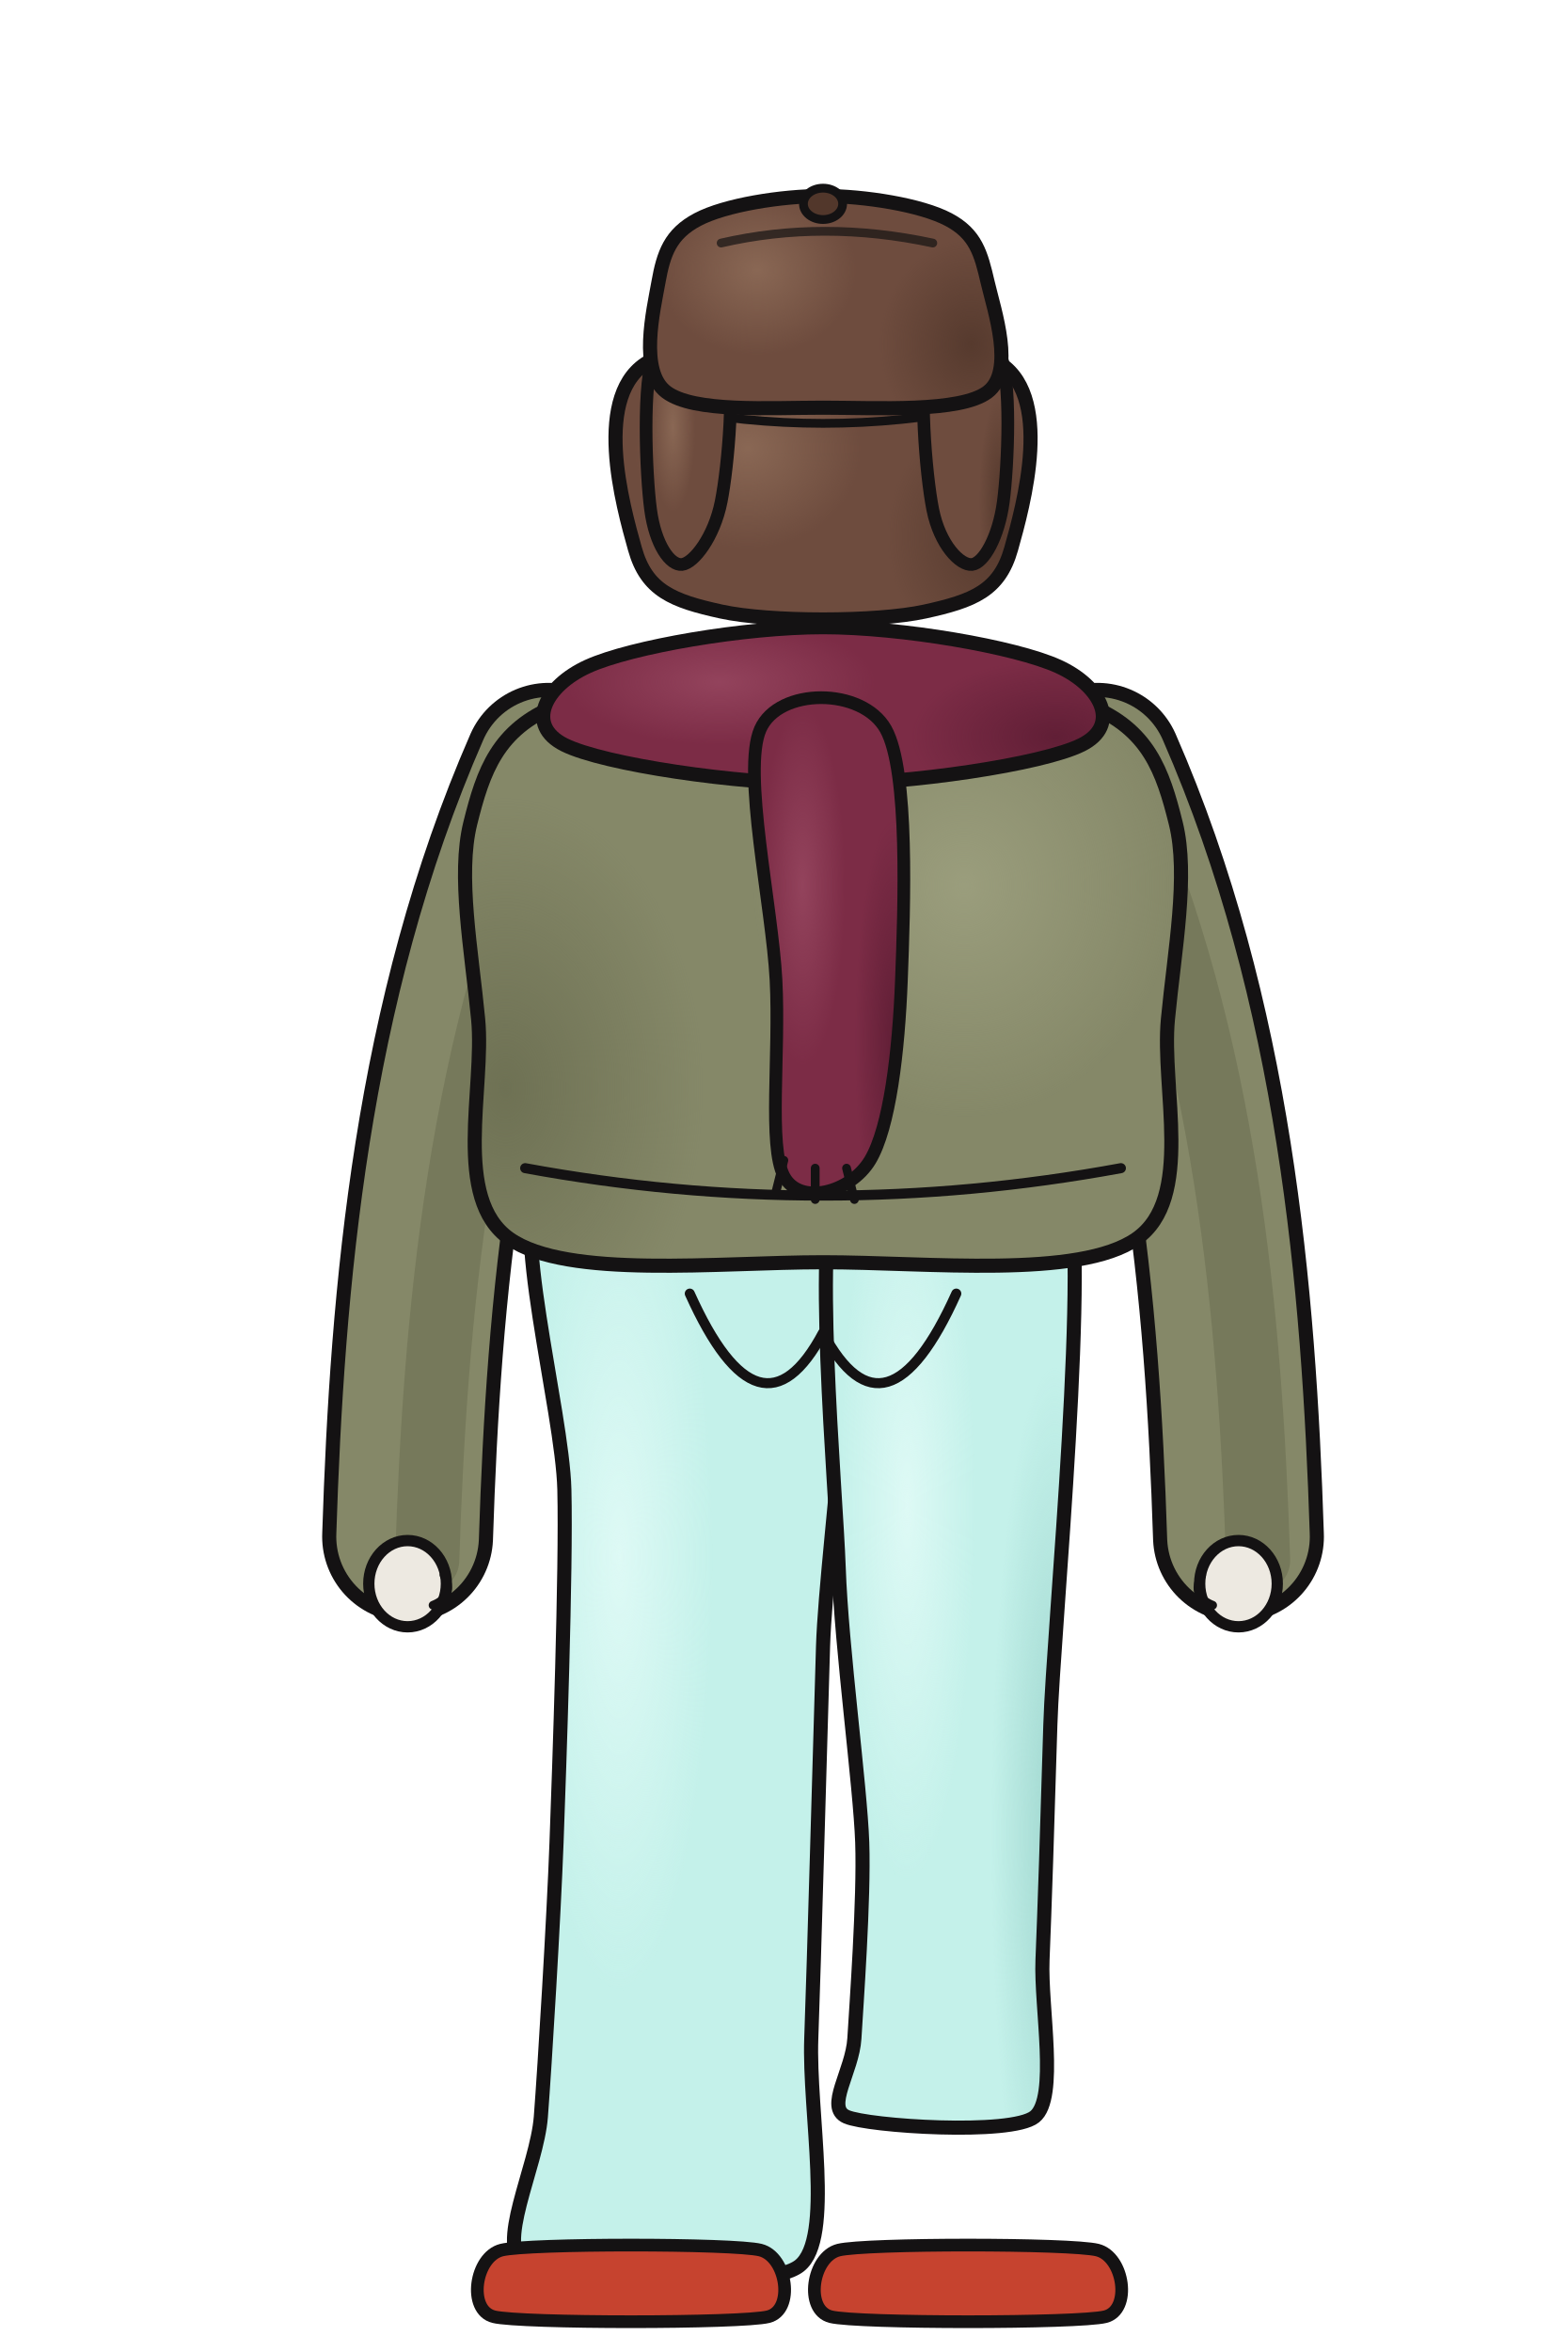
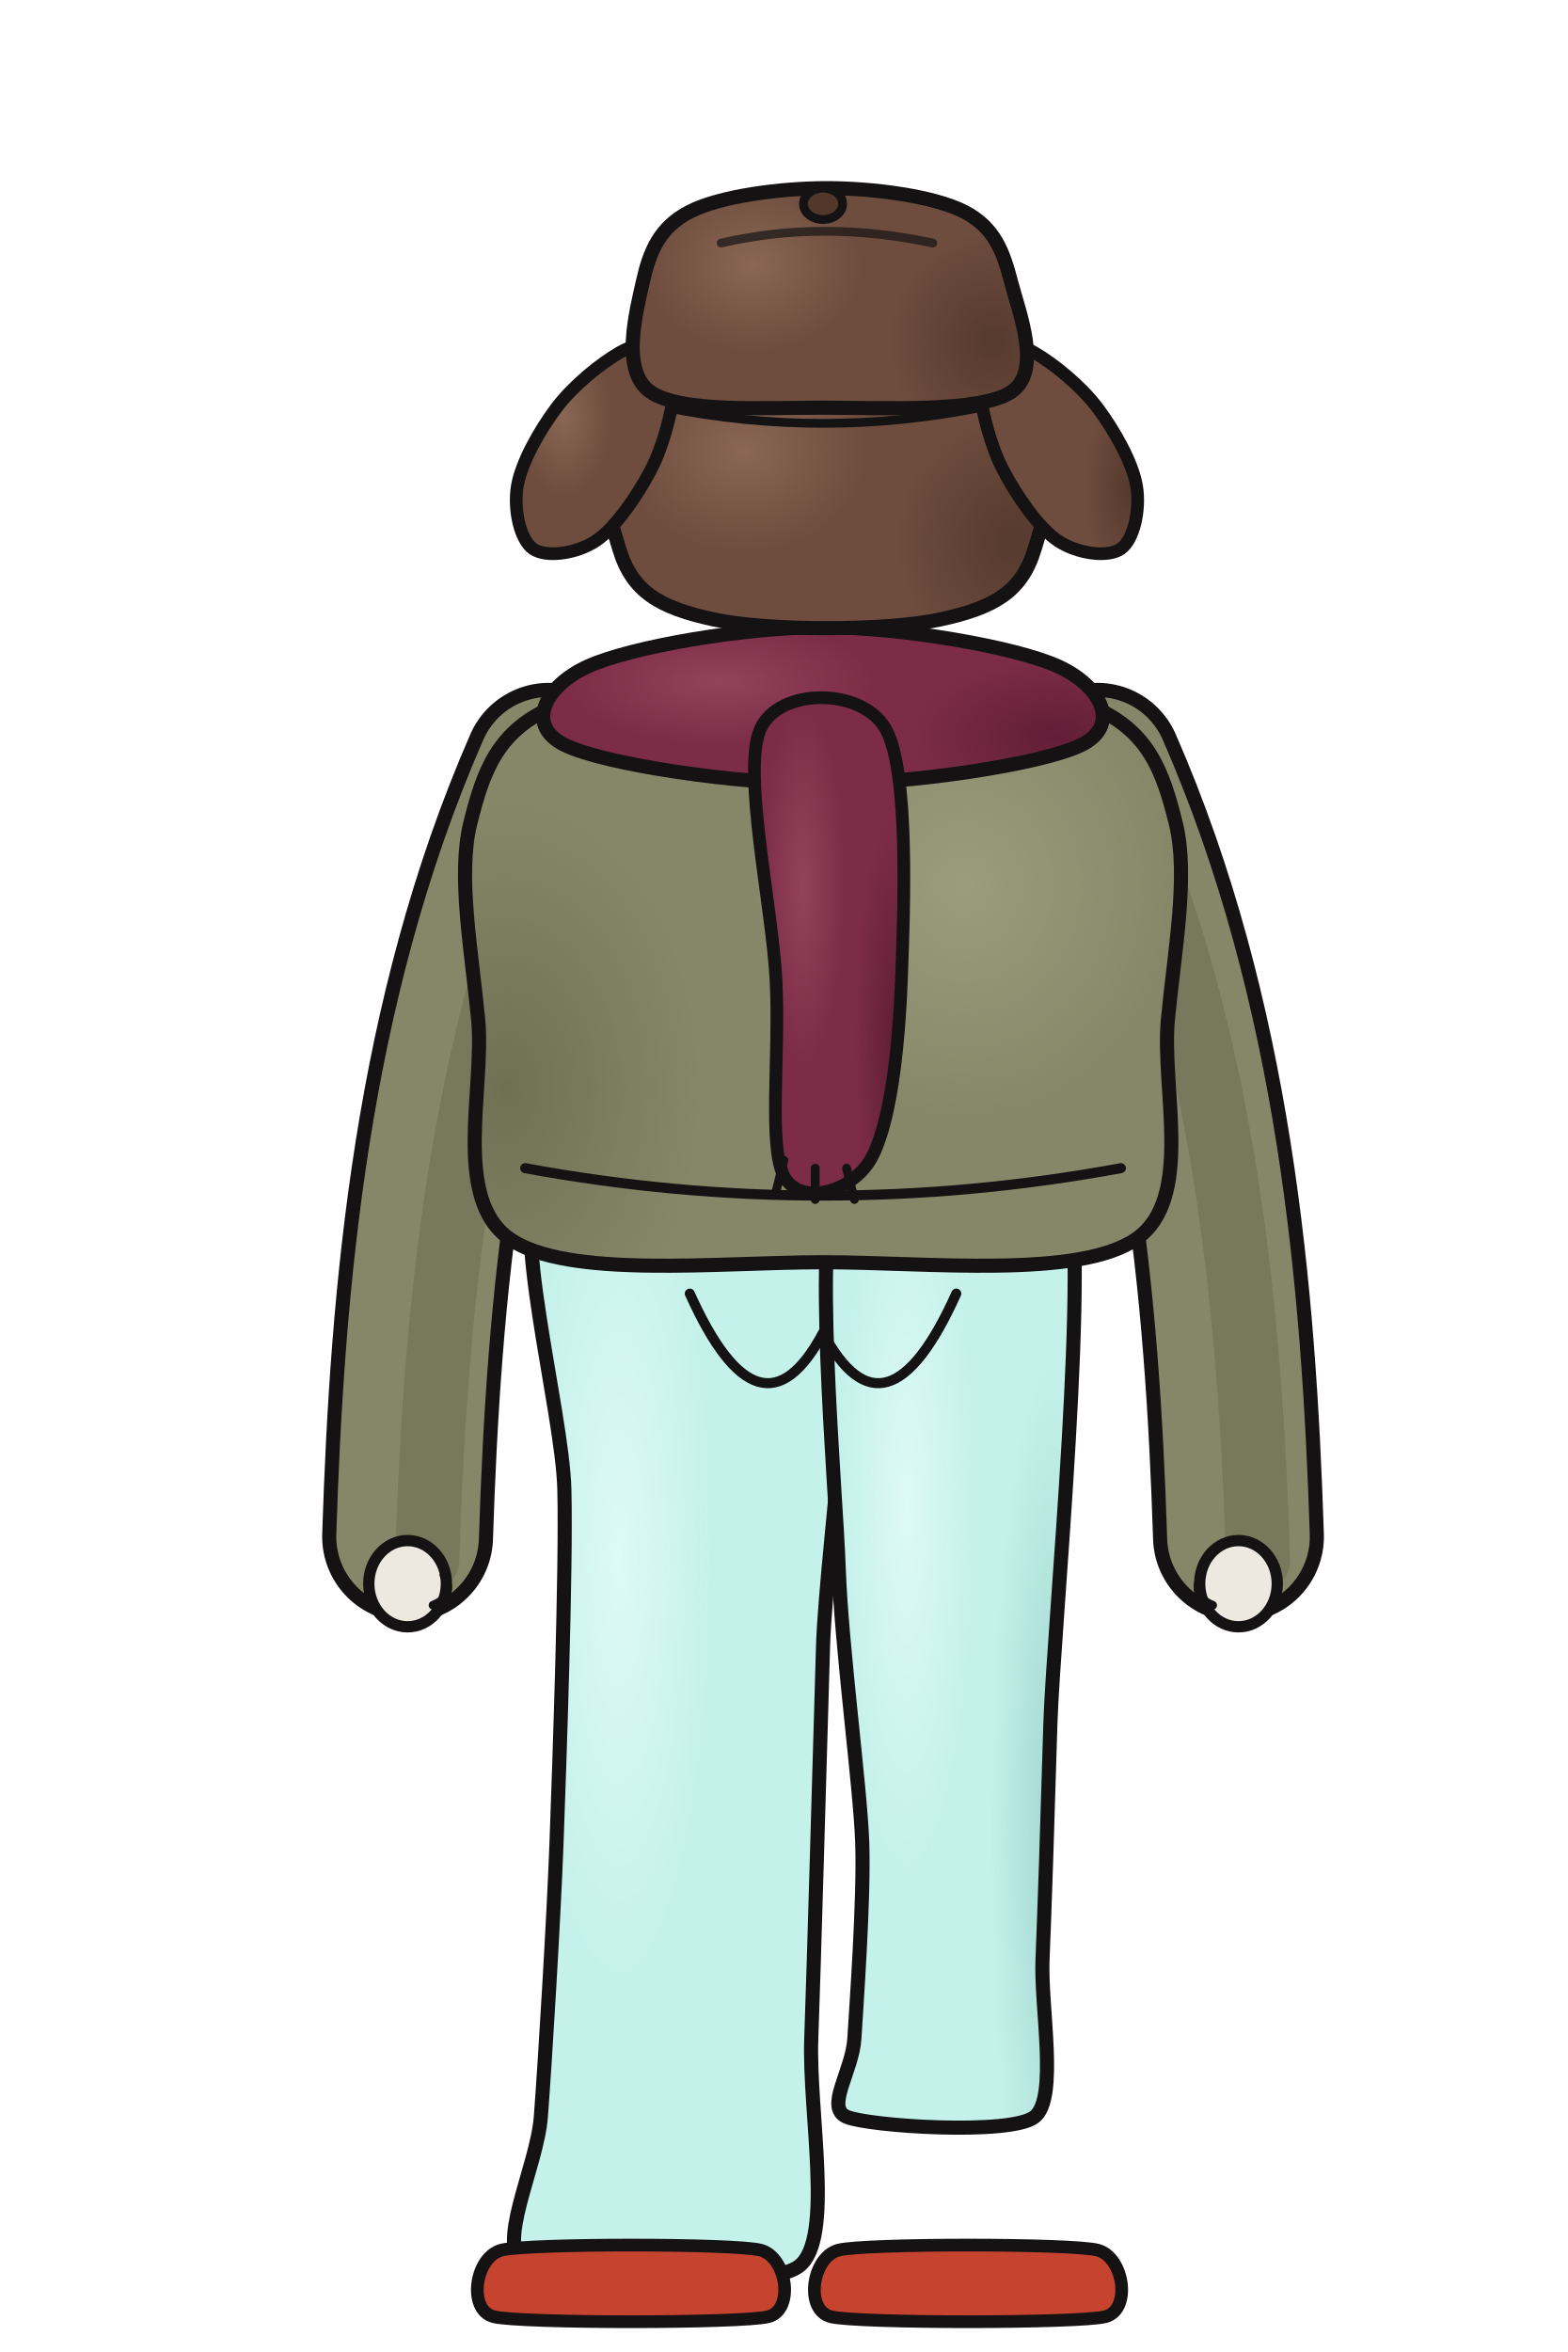
<svg xmlns="http://www.w3.org/2000/svg" width="800" height="1200" viewBox="0 0 400 600">
  <defs>
    <radialGradient id="g1">
      <stop offset="0" stop-color="#E2FBF7" stop-opacity="0.85" />
      <stop offset="0.0" stop-color="#E2FBF7" stop-opacity="0.85" />
      <stop offset="1" stop-color="#E2FBF7" stop-opacity="0" />
    </radialGradient>
    <clipPath id="s1">
      <path d="M214.0,300.0 C205.4,285.6 146.4,290.4 138.0,300.0 C129.6,309.6 143.5,359.6 144.0,380.0 C144.5,400.4 142.7,450.8 142.0,470.0 C141.3,489.2 139.0,527.0 138.0,540.0 C137.0,553.0 126.1,573.4 134.0,578.0 C141.9,582.6 195.2,585.0 204.0,578.0 C212.8,571.0 206.3,539.0 207.0,520.0 C207.7,501.0 209.2,446.4 210.0,420.0 C210.8,393.6 222.6,314.4 214.0,300.0 Z" />
    </clipPath>
    <radialGradient id="g2">
      <stop offset="0" stop-color="#E2FBF7" stop-opacity="0.85" />
      <stop offset="0.0" stop-color="#E2FBF7" stop-opacity="0.85" />
      <stop offset="1" stop-color="#E2FBF7" stop-opacity="0" />
    </radialGradient>
    <clipPath id="s2">
      <path d="M272.0,300.0 C265.5,283.2 221.0,288.0 214.0,300.0 C207.0,312.0 213.3,379.6 214.0,400.0 C214.7,420.4 219.5,455.6 220.0,470.0 C220.5,484.4 218.5,511.6 218.0,520.0 C217.5,528.4 210.5,537.6 216.0,540.0 C221.5,542.4 258.0,544.8 264.0,540.0 C270.0,535.2 265.5,512.0 266.0,500.0 C266.5,488.0 267.3,464.0 268.0,440.0 C268.7,416.0 278.5,316.8 272.0,300.0 Z" />
    </clipPath>
    <radialGradient id="g3">
      <stop offset="0" stop-color="#99D2CA" stop-opacity="0.85" />
      <stop offset="0.0" stop-color="#99D2CA" stop-opacity="0.85" />
      <stop offset="1" stop-color="#99D2CA" stop-opacity="0" />
    </radialGradient>
    <clipPath id="s3">
      <path d="M272.0,300.0 C265.5,283.2 221.0,288.0 214.0,300.0 C207.0,312.0 213.3,379.6 214.0,400.0 C214.7,420.4 219.5,455.6 220.0,470.0 C220.5,484.4 218.5,511.6 218.0,520.0 C217.5,528.4 210.5,537.6 216.0,540.0 C221.5,542.4 258.0,544.8 264.0,540.0 C270.0,535.2 265.5,512.0 266.0,500.0 C266.5,488.0 267.3,464.0 268.0,440.0 C268.7,416.0 278.5,316.8 272.0,300.0 Z" />
    </clipPath>
    <radialGradient id="g4">
      <stop offset="0" stop-color="#9EA180" stop-opacity="0.85" />
      <stop offset="0.0" stop-color="#9EA180" stop-opacity="0.85" />
      <stop offset="1" stop-color="#9EA180" stop-opacity="0" />
    </radialGradient>
    <clipPath id="s4">
      <path d="M142.0,180.0 C157.0,174.0 187.3,174.0 210.0,174.0 C232.7,174.0 263.0,174.0 278.0,180.0 C293.0,186.0 296.7,196.7 300.0,210.0 C303.3,223.3 299.7,242.3 298.0,260.0 C296.3,277.7 304.7,305.7 290.0,316.0 C275.3,326.3 236.7,322.0 210.0,322.0 C183.3,322.0 144.7,326.3 130.0,316.0 C115.3,305.7 123.7,277.7 122.0,260.0 C120.3,242.3 116.7,223.3 120.0,210.0 C123.3,196.7 127.0,186.0 142.0,180.0 Z" />
    </clipPath>
    <radialGradient id="g5">
      <stop offset="0" stop-color="#6A6D50" stop-opacity="0.85" />
      <stop offset="0.0" stop-color="#6A6D50" stop-opacity="0.85" />
      <stop offset="1" stop-color="#6A6D50" stop-opacity="0" />
    </radialGradient>
    <clipPath id="s5">
      <path d="M142.0,180.0 C157.0,174.0 187.3,174.0 210.0,174.0 C232.7,174.0 263.0,174.0 278.0,180.0 C293.0,186.0 296.7,196.7 300.0,210.0 C303.3,223.3 299.7,242.3 298.0,260.0 C296.3,277.7 304.7,305.7 290.0,316.0 C275.3,326.3 236.7,322.0 210.0,322.0 C183.3,322.0 144.7,326.3 130.0,316.0 C115.3,305.7 123.7,277.7 122.0,260.0 C120.3,242.3 116.7,223.3 120.0,210.0 C123.3,196.7 127.0,186.0 142.0,180.0 Z" />
    </clipPath>
    <radialGradient id="g6">
      <stop offset="0" stop-color="#974760" stop-opacity="0.85" />
      <stop offset="0.0" stop-color="#974760" stop-opacity="0.85" />
      <stop offset="1" stop-color="#974760" stop-opacity="0" />
    </radialGradient>
    <clipPath id="s6">
      <path d="M150.0,170.0 C161.0,165.0 190.0,160.0 210.0,160.0 C230.0,160.0 259.0,165.0 270.0,170.0 C281.0,175.0 286.0,185.0 276.0,190.0 C266.0,195.0 232.0,200.0 210.0,200.0 C188.0,200.0 154.0,195.0 144.0,190.0 C134.0,185.0 139.0,175.0 150.0,170.0 Z" />
    </clipPath>
    <radialGradient id="g7">
      <stop offset="0" stop-color="#5C1C33" stop-opacity="0.85" />
      <stop offset="0.0" stop-color="#5C1C33" stop-opacity="0.85" />
      <stop offset="1" stop-color="#5C1C33" stop-opacity="0" />
    </radialGradient>
    <clipPath id="s7">
      <path d="M150.0,170.0 C161.0,165.0 190.0,160.0 210.0,160.0 C230.0,160.0 259.0,165.0 270.0,170.0 C281.0,175.0 286.0,185.0 276.0,190.0 C266.0,195.0 232.0,200.0 210.0,200.0 C188.0,200.0 154.0,195.0 144.0,190.0 C134.0,185.0 139.0,175.0 150.0,170.0 Z" />
    </clipPath>
    <radialGradient id="g8">
      <stop offset="0" stop-color="#974760" stop-opacity="0.85" />
      <stop offset="0.0" stop-color="#974760" stop-opacity="0.85" />
      <stop offset="1" stop-color="#974760" stop-opacity="0" />
    </radialGradient>
    <clipPath id="s8">
      <path d="M194.0,186.0 C198.7,175.3 220.0,175.3 226.0,186.0 C232.0,196.7 230.7,231.7 230.0,250.0 C229.3,268.3 227.0,287.7 222.0,296.0 C217.0,304.3 204.0,307.7 200.0,300.0 C196.0,292.3 199.0,269.0 198.0,250.0 C197.0,231.0 189.3,196.7 194.0,186.0 Z" />
    </clipPath>
    <radialGradient id="g9">
      <stop offset="0" stop-color="#5C1C33" stop-opacity="0.85" />
      <stop offset="0.0" stop-color="#5C1C33" stop-opacity="0.85" />
      <stop offset="1" stop-color="#5C1C33" stop-opacity="0" />
    </radialGradient>
    <clipPath id="s9">
      <path d="M194.0,186.0 C198.7,175.3 220.0,175.3 226.0,186.0 C232.0,196.7 230.7,231.7 230.0,250.0 C229.3,268.3 227.0,287.7 222.0,296.0 C217.0,304.3 204.0,307.7 200.0,300.0 C196.0,292.3 199.0,269.0 198.0,250.0 C197.0,231.0 189.3,196.7 194.0,186.0 Z" />
    </clipPath>
    <radialGradient id="g10">
      <stop offset="0" stop-color="#8E6C58" stop-opacity="0.85" />
      <stop offset="0.0" stop-color="#8E6C58" stop-opacity="0.85" />
      <stop offset="1" stop-color="#8E6C58" stop-opacity="0" />
    </radialGradient>
    <clipPath id="s10">
-       <path d="M166.0,92.0 C181.3,84.0 238.7,84.0 254.0,92.0 C269.3,100.0 261.0,129.3 258.0,140.0 C255.0,150.7 248.3,153.3 236.0,156.0 C223.7,158.7 196.3,158.7 184.0,156.0 C171.7,153.3 165.0,150.7 162.0,140.0 C159.0,129.3 150.7,100.0 166.0,92.0 Z" />
+       <path d="M162.0,92.0 C179.0,84.0 243.0,84.0 260.0,92.0 C277.0,100.0 267.3,129.0 264.0,140.0 C260.7,151.0 253.7,155.0 240.0,158.0 C226.3,161.0 195.7,161.0 182.0,158.0 C168.3,155.0 161.3,151.0 158.0,140.0 C154.7,129.0 145.0,100.0 162.0,92.0 Z" />
    </clipPath>
    <radialGradient id="g11">
      <stop offset="0" stop-color="#52372B" stop-opacity="0.85" />
      <stop offset="0.0" stop-color="#52372B" stop-opacity="0.85" />
      <stop offset="1" stop-color="#52372B" stop-opacity="0" />
    </radialGradient>
    <clipPath id="s11">
-       <path d="M166.0,92.0 C181.3,84.0 238.7,84.0 254.0,92.0 C269.3,100.0 261.0,129.3 258.0,140.0 C255.0,150.7 248.3,153.3 236.0,156.0 C223.7,158.7 196.3,158.7 184.0,156.0 C171.7,153.3 165.0,150.7 162.0,140.0 C159.0,129.3 150.7,100.0 166.0,92.0 Z" />
+       <path d="M162.0,92.0 C179.0,84.0 243.0,84.0 260.0,92.0 C277.0,100.0 267.3,129.0 264.0,140.0 C260.7,151.0 253.7,155.0 240.0,158.0 C226.3,161.0 195.7,161.0 182.0,158.0 C168.3,155.0 161.3,151.0 158.0,140.0 C154.7,129.0 145.0,100.0 162.0,92.0 Z" />
    </clipPath>
    <radialGradient id="g12">
      <stop offset="0" stop-color="#8E6C58" stop-opacity="0.85" />
      <stop offset="0.0" stop-color="#8E6C58" stop-opacity="0.85" />
      <stop offset="1" stop-color="#8E6C58" stop-opacity="0" />
    </radialGradient>
    <clipPath id="s12">
-       <path d="M167.0,90.0 C170.2,83.3 182.2,83.7 185.0,90.0 C187.8,96.3 185.8,119.0 184.0,128.0 C182.2,137.0 177.0,143.7 174.0,144.0 C171.0,144.3 167.2,139.0 166.0,130.0 C164.8,121.0 163.8,96.7 167.0,90.0 Z" />
+       <path d="M170.0,88.0 C167.7,86.3 162.7,87.3 158.0,90.0 C153.3,92.7 146.3,98.3 142.0,104.0 C137.7,109.7 133.0,118.0 132.0,124.0 C131.0,130.0 132.7,137.7 136.0,140.0 C139.3,142.3 147.0,141.3 152.0,138.0 C157.0,134.7 162.7,126.3 166.0,120.0 C169.3,113.7 171.3,105.3 172.0,100.0 C172.7,94.7 172.3,89.7 170.0,88.0 Z" />
    </clipPath>
    <radialGradient id="g13">
      <stop offset="0" stop-color="#52372B" stop-opacity="0.85" />
      <stop offset="0.0" stop-color="#52372B" stop-opacity="0.85" />
      <stop offset="1" stop-color="#52372B" stop-opacity="0" />
    </radialGradient>
    <clipPath id="s13">
-       <path d="M237.0,90.0 C239.8,83.3 251.8,83.7 255.0,90.0 C258.2,96.3 257.2,119.0 256.0,128.0 C254.8,137.0 251.0,143.7 248.0,144.0 C245.0,144.3 239.8,139.0 238.0,130.0 C236.2,121.0 234.2,96.7 237.0,90.0 Z" />
+       <path d="M252.0,88.0 C254.3,86.3 259.3,87.3 264.0,90.0 C268.7,92.7 275.7,98.3 280.0,104.0 C284.3,109.7 289.0,118.0 290.0,124.0 C291.0,130.0 289.3,137.7 286.0,140.0 C282.7,142.3 275.0,141.3 270.0,138.0 C265.0,134.7 259.3,126.3 256.0,120.0 C252.7,113.7 250.7,105.3 250.0,100.0 C249.3,94.7 249.7,89.7 252.0,88.0 Z" />
    </clipPath>
    <radialGradient id="g14">
      <stop offset="0" stop-color="#8E6C58" stop-opacity="0.85" />
      <stop offset="0.0" stop-color="#8E6C58" stop-opacity="0.85" />
      <stop offset="1" stop-color="#8E6C58" stop-opacity="0" />
    </radialGradient>
    <clipPath id="s14">
-       <path d="M170.0,100.0 C163.0,94.7 166.7,79.3 168.0,72.0 C169.3,64.7 171.0,59.7 178.0,56.0 C185.0,52.3 199.3,50.0 210.0,50.0 C220.7,50.0 235.0,52.3 242.0,56.0 C249.0,59.7 250.3,64.7 252.0,72.0 C253.7,79.3 259.0,94.7 252.0,100.0 C245.0,105.3 223.7,104.0 210.0,104.0 C196.3,104.0 177.0,105.3 170.0,100.0 Z" />
+       <path d="M166.0,100.0 C158.3,94.7 162.3,79.7 164.0,72.0 C165.7,64.3 168.2,58.0 176.0,54.0 C183.8,50.0 199.3,48.0 211.0,48.0 C222.7,48.0 238.2,50.0 246.0,54.0 C253.8,58.0 256.0,64.3 258.0,72.0 C260.0,79.7 266.0,94.7 258.0,100.0 C250.0,105.3 225.3,104.0 210.0,104.0 C194.7,104.0 173.7,105.3 166.0,100.0 Z" />
    </clipPath>
    <radialGradient id="g15">
      <stop offset="0" stop-color="#52372B" stop-opacity="0.85" />
      <stop offset="0.0" stop-color="#52372B" stop-opacity="0.85" />
      <stop offset="1" stop-color="#52372B" stop-opacity="0" />
    </radialGradient>
    <clipPath id="s15">
-       <path d="M170.0,100.0 C163.0,94.7 166.7,79.3 168.0,72.0 C169.3,64.7 171.0,59.7 178.0,56.0 C185.0,52.3 199.3,50.0 210.0,50.0 C220.7,50.0 235.0,52.3 242.0,56.0 C249.0,59.7 250.3,64.7 252.0,72.0 C253.7,79.3 259.0,94.7 252.0,100.0 C245.0,105.3 223.7,104.0 210.0,104.0 C196.3,104.0 177.0,105.3 170.0,100.0 Z" />
+       <path d="M166.0,100.0 C158.3,94.7 162.3,79.7 164.0,72.0 C165.7,64.3 168.2,58.0 176.0,54.0 C183.8,50.0 199.3,48.0 211.0,48.0 C222.7,48.0 238.2,50.0 246.0,54.0 C253.8,58.0 256.0,64.3 258.0,72.0 C260.0,79.7 266.0,94.7 258.0,100.0 C250.0,105.3 225.3,104.0 210.0,104.0 C194.7,104.0 173.7,105.3 166.0,100.0 Z" />
    </clipPath>
  </defs>
  <path d="M214.0,300.0 C205.4,285.6 146.4,290.4 138.0,300.0 C129.6,309.6 143.5,359.6 144.0,380.0 C144.5,400.4 142.7,450.8 142.0,470.0 C141.3,489.2 139.0,527.0 138.0,540.0 C137.0,553.0 126.1,573.4 134.0,578.0 C141.9,582.6 195.2,585.0 204.0,578.0 C212.8,571.0 206.3,539.0 207.0,520.0 C207.7,501.0 209.2,446.4 210.0,420.0 C210.8,393.6 222.6,314.4 214.0,300.0 Z" fill="#C4F1EA" />
  <g clip-path="url(#s1)">
    <ellipse cx="158.0" cy="397.3" rx="24.0" ry="111.2" fill="url(#g1)" />
  </g>
  <path d="M214.0,300.0 C205.4,285.6 146.4,290.4 138.0,300.0 C129.6,309.6 143.5,359.6 144.0,380.0 C144.5,400.4 142.7,450.8 142.0,470.0 C141.3,489.2 139.0,527.0 138.0,540.0 C137.0,553.0 126.1,573.4 134.0,578.0 C141.9,582.6 195.2,585.0 204.0,578.0 C212.8,571.0 206.3,539.0 207.0,520.0 C207.7,501.0 209.2,446.4 210.0,420.0 C210.8,393.6 222.6,314.4 214.0,300.0 Z" fill="none" stroke="#141213" stroke-width="3.6" stroke-linejoin="round" stroke-linecap="round" />
  <path d="M272.0,300.0 C265.5,283.2 221.0,288.0 214.0,300.0 C207.0,312.0 213.3,379.6 214.0,400.0 C214.7,420.4 219.5,455.6 220.0,470.0 C220.5,484.4 218.5,511.6 218.0,520.0 C217.5,528.4 210.5,537.6 216.0,540.0 C221.5,542.4 258.0,544.8 264.0,540.0 C270.0,535.2 265.5,512.0 266.0,500.0 C266.5,488.0 267.3,464.0 268.0,440.0 C268.7,416.0 278.5,316.8 272.0,300.0 Z" fill="#C4F1EA" />
  <g clip-path="url(#s2)">
    <ellipse cx="231.4" cy="384.0" rx="17.4" ry="96.0" fill="url(#g2)" />
  </g>
  <g clip-path="url(#s3)">
    <ellipse cx="269.1" cy="468.0" rx="16.2" ry="120.0" fill="url(#g3)" />
  </g>
  <path d="M272.0,300.0 C265.5,283.2 221.0,288.0 214.0,300.0 C207.0,312.0 213.3,379.6 214.0,400.0 C214.7,420.4 219.5,455.6 220.0,470.0 C220.5,484.4 218.5,511.6 218.0,520.0 C217.5,528.4 210.5,537.6 216.0,540.0 C221.5,542.4 258.0,544.8 264.0,540.0 C270.0,535.2 265.5,512.0 266.0,500.0 C266.5,488.0 267.3,464.0 268.0,440.0 C268.7,416.0 278.5,316.8 272.0,300.0 Z" fill="none" stroke="#141213" stroke-width="3.6" stroke-linejoin="round" stroke-linecap="round" />
  <path d="M176,330 Q194,370 210,340 Q226,370 244,330" fill="none" stroke="#141213" stroke-width="2.56" stroke-linejoin="round" stroke-linecap="round" />
  <path d="M128.0,574.0 C134.8,572.3 187.2,572.3 194.0,574.0 C200.8,575.7 202.8,589.3 196.0,591.0 C189.2,592.7 132.8,592.7 126.0,591.0 C119.2,589.3 121.2,575.7 128.0,574.0 Z" fill="#C6432F" />
  <path d="M128.0,574.0 C134.8,572.3 187.2,572.3 194.0,574.0 C200.8,575.7 202.8,589.3 196.0,591.0 C189.2,592.7 132.8,592.7 126.0,591.0 C119.2,589.3 121.2,575.7 128.0,574.0 Z" fill="none" stroke="#141213" stroke-width="3.24" stroke-linejoin="round" stroke-linecap="round" />
  <path d="M214.0,574.0 C220.8,572.3 273.2,572.3 280.0,574.0 C286.8,575.7 288.8,589.3 282.0,591.0 C275.2,592.7 218.8,592.7 212.0,591.0 C205.2,589.3 207.2,575.7 214.0,574.0 Z" fill="#C6432F" />
  <path d="M214.0,574.0 C220.8,572.3 273.2,572.3 280.0,574.0 C286.8,575.7 288.8,589.3 282.0,591.0 C275.2,592.7 218.8,592.7 212.0,591.0 C205.2,589.3 207.2,575.7 214.0,574.0 Z" fill="none" stroke="#141213" stroke-width="3.24" stroke-linejoin="round" stroke-linecap="round" />
  <path d="M140,196 C112,260 106,330 104,392" fill="none" stroke="#141213" stroke-width="43.6" stroke-linejoin="round" stroke-linecap="round" />
  <path d="M140,196 C112,260 106,330 104,392" fill="none" stroke="#858868" stroke-width="36.4" stroke-linejoin="round" stroke-linecap="round" />
  <path d="M140,196 C112,260 106,330 104,392" fill="none" stroke="#6A6D50" stroke-width="16.38" stroke-linejoin="round" stroke-linecap="round" transform="translate(5,6)" opacity="0.55" />
  <ellipse cx="104.0" cy="404.0" rx="9.9" ry="11.0" fill="#EDE9E1" stroke="#141213" stroke-width="2.88" />
  <path d="M113.3,401.8 q2.8,5.5 -2.8,7.7" fill="none" stroke="#141213" stroke-width="2.24" stroke-linejoin="round" stroke-linecap="round" />
  <path d="M280,196 C308,260 314,330 316,392" fill="none" stroke="#141213" stroke-width="43.6" stroke-linejoin="round" stroke-linecap="round" />
  <path d="M280,196 C308,260 314,330 316,392" fill="none" stroke="#858868" stroke-width="36.4" stroke-linejoin="round" stroke-linecap="round" />
  <path d="M280,196 C308,260 314,330 316,392" fill="none" stroke="#6A6D50" stroke-width="16.38" stroke-linejoin="round" stroke-linecap="round" transform="translate(5,6)" opacity="0.55" />
  <ellipse cx="316.0" cy="404.0" rx="9.9" ry="11.0" fill="#EDE9E1" stroke="#141213" stroke-width="2.88" />
  <path d="M306.6,401.8 q-2.8,5.5 2.8,7.7" fill="none" stroke="#141213" stroke-width="2.24" stroke-linejoin="round" stroke-linecap="round" />
  <path d="M142.0,180.0 C157.0,174.0 187.3,174.0 210.0,174.0 C232.7,174.0 263.0,174.0 278.0,180.0 C293.0,186.0 296.7,196.7 300.0,210.0 C303.3,223.3 299.7,242.3 298.0,260.0 C296.3,277.7 304.7,305.7 290.0,316.0 C275.3,326.3 236.7,322.0 210.0,322.0 C183.3,322.0 144.7,326.3 130.0,316.0 C115.3,305.7 123.7,277.7 122.0,260.0 C120.3,242.3 116.7,223.3 120.0,210.0 C123.3,196.7 127.0,186.0 142.0,180.0 Z" fill="#858868" />
  <g clip-path="url(#s4)">
    <ellipse cx="246.0" cy="225.8" rx="54.0" ry="59.2" fill="url(#g4)" />
  </g>
  <g clip-path="url(#s5)">
    <ellipse cx="129.0" cy="277.6" rx="50.4" ry="74.0" fill="url(#g5)" />
  </g>
  <path d="M142.0,180.0 C157.0,174.0 187.3,174.0 210.0,174.0 C232.7,174.0 263.0,174.0 278.0,180.0 C293.0,186.0 296.7,196.7 300.0,210.0 C303.3,223.3 299.7,242.3 298.0,260.0 C296.3,277.7 304.7,305.7 290.0,316.0 C275.3,326.3 236.7,322.0 210.0,322.0 C183.3,322.0 144.7,326.3 130.0,316.0 C115.3,305.7 123.7,277.7 122.0,260.0 C120.3,242.3 116.7,223.3 120.0,210.0 C123.3,196.7 127.0,186.0 142.0,180.0 Z" fill="none" stroke="#141213" stroke-width="3.6" stroke-linejoin="round" stroke-linecap="round" />
  <path d="M134,298 Q210,312 286,298" fill="none" stroke="#141213" stroke-width="2.56" stroke-linejoin="round" stroke-linecap="round" />
  <path d="M150.0,170.0 C161.0,165.0 190.0,160.0 210.0,160.0 C230.0,160.0 259.0,165.0 270.0,170.0 C281.0,175.0 286.0,185.0 276.0,190.0 C266.0,195.0 232.0,200.0 210.0,200.0 C188.0,200.0 154.0,195.0 144.0,190.0 C134.0,185.0 139.0,175.0 150.0,170.0 Z" fill="#7C2C46" />
  <g clip-path="url(#s6)">
    <ellipse cx="183.6" cy="174.0" rx="39.6" ry="16.0" fill="url(#g6)" />
  </g>
  <g clip-path="url(#s7)">
    <ellipse cx="269.4" cy="188.0" rx="37.0" ry="20.0" fill="url(#g7)" />
  </g>
  <path d="M150.0,170.0 C161.0,165.0 190.0,160.0 210.0,160.0 C230.0,160.0 259.0,165.0 270.0,170.0 C281.0,175.0 286.0,185.0 276.0,190.0 C266.0,195.0 232.0,200.0 210.0,200.0 C188.0,200.0 154.0,195.0 144.0,190.0 C134.0,185.0 139.0,175.0 150.0,170.0 Z" fill="none" stroke="#141213" stroke-width="3.6" stroke-linejoin="round" stroke-linecap="round" />
  <path d="M194.0,186.0 C198.7,175.3 220.0,175.3 226.0,186.0 C232.0,196.7 230.7,231.7 230.0,250.0 C229.3,268.3 227.0,287.7 222.0,296.0 C217.0,304.3 204.0,307.7 200.0,300.0 C196.0,292.3 199.0,269.0 198.0,250.0 C197.0,231.0 189.3,196.7 194.0,186.0 Z" fill="#7C2C46" />
  <g clip-path="url(#s8)">
    <ellipse cx="204.8" cy="225.9" rx="10.8" ry="45.6" fill="url(#g8)" />
  </g>
  <g clip-path="url(#s9)">
    <ellipse cx="228.2" cy="265.8" rx="10.1" ry="57.0" fill="url(#g9)" />
  </g>
  <path d="M194.0,186.0 C198.7,175.3 220.0,175.3 226.0,186.0 C232.0,196.7 230.7,231.7 230.0,250.0 C229.3,268.3 227.0,287.7 222.0,296.0 C217.0,304.3 204.0,307.7 200.0,300.0 C196.0,292.3 199.0,269.0 198.0,250.0 C197.0,231.0 189.3,196.7 194.0,186.0 Z" fill="none" stroke="#141213" stroke-width="3.24" stroke-linejoin="round" stroke-linecap="round" />
  <path d="M200,296 l-2,8 M208,298 l0,8 M216,298 l2,8" fill="none" stroke="#141213" stroke-width="2.24" stroke-linejoin="round" stroke-linecap="round" />
-   <path d="M166.0,92.0 C181.3,84.0 238.7,84.0 254.0,92.0 C269.3,100.0 261.0,129.3 258.0,140.0 C255.0,150.7 248.3,153.3 236.0,156.0 C223.7,158.7 196.3,158.7 184.0,156.0 C171.7,153.3 165.0,150.7 162.0,140.0 C159.0,129.3 150.7,100.0 166.0,92.0 Z" fill="#6E4C3E" />
+   <path d="M162.0,92.0 C179.0,84.0 243.0,84.0 260.0,92.0 C277.0,100.0 267.3,129.0 264.0,140.0 C260.7,151.0 253.7,155.0 240.0,158.0 C226.3,161.0 195.7,161.0 182.0,158.0 C168.3,155.0 161.3,151.0 158.0,140.0 C154.7,129.0 145.0,100.0 162.0,92.0 Z" fill="#6E4C3E" />
  <g clip-path="url(#s10)">
-     <ellipse cx="190.8" cy="114.4" rx="28.8" ry="25.6" fill="url(#g10)" />
+     <ellipse cx="189.8" cy="115.1" rx="31.8" ry="26.4" fill="url(#g10)" />
  </g>
  <g clip-path="url(#s11)">
-     <ellipse cx="253.2" cy="136.8" rx="26.9" ry="32.0" fill="url(#g11)" />
-   </g>
-   <path d="M166.0,92.0 C181.3,84.0 238.7,84.0 254.0,92.0 C269.3,100.0 261.0,129.3 258.0,140.0 C255.0,150.7 248.3,153.3 236.0,156.0 C223.7,158.7 196.3,158.7 184.0,156.0 C171.7,153.3 165.0,150.7 162.0,140.0 C159.0,129.3 150.7,100.0 166.0,92.0 Z" fill="none" stroke="#141213" stroke-width="3.6" stroke-linejoin="round" stroke-linecap="round" />
+     <ellipse cx="258.7" cy="138.2" rx="29.7" ry="33.0" fill="url(#g11)" />
+   </g>
+   <path d="M162.0,92.0 C179.0,84.0 243.0,84.0 260.0,92.0 C277.0,100.0 267.3,129.0 264.0,140.0 C260.7,151.0 253.7,155.0 240.0,158.0 C226.3,161.0 195.7,161.0 182.0,158.0 C168.3,155.0 161.3,151.0 158.0,140.0 C154.7,129.0 145.0,100.0 162.0,92.0 Z" fill="none" stroke="#141213" stroke-width="3.6" stroke-linejoin="round" stroke-linecap="round" />
  <path d="M170,104 Q210,112 250,104" fill="none" stroke="#141213" stroke-width="2.24" stroke-linejoin="round" stroke-linecap="round" />
-   <path d="M167.0,90.0 C170.2,83.3 182.2,83.7 185.0,90.0 C187.8,96.3 185.8,119.0 184.0,128.0 C182.2,137.0 177.0,143.7 174.0,144.0 C171.0,144.3 167.2,139.0 166.0,130.0 C164.8,121.0 163.8,96.7 167.0,90.0 Z" fill="#6E4C3E" />
+   <path d="M170.0,88.0 C167.7,86.3 162.7,87.3 158.0,90.0 C153.3,92.7 146.3,98.3 142.0,104.0 C137.7,109.7 133.0,118.0 132.0,124.0 C131.0,130.0 132.7,137.7 136.0,140.0 C139.3,142.3 147.0,141.3 152.0,138.0 C157.0,134.7 162.7,126.3 166.0,120.0 C169.3,113.7 171.3,105.3 172.0,100.0 C172.7,94.7 172.3,89.7 170.0,88.0 Z" fill="#6E4C3E" />
  <g clip-path="url(#s12)">
-     <ellipse cx="171.7" cy="108.9" rx="5.7" ry="21.6" fill="url(#g12)" />
-   </g>
-   <path d="M167.0,90.0 C170.2,83.3 182.2,83.7 185.0,90.0 C187.8,96.3 185.8,119.0 184.0,128.0 C182.2,137.0 177.0,143.7 174.0,144.0 C171.0,144.3 167.2,139.0 166.0,130.0 C164.8,121.0 163.8,96.7 167.0,90.0 Z" fill="none" stroke="#141213" stroke-width="3.24" stroke-linejoin="round" stroke-linecap="round" />
-   <path d="M237.0,90.0 C239.8,83.3 251.8,83.7 255.0,90.0 C258.2,96.3 257.2,119.0 256.0,128.0 C254.8,137.0 251.0,143.7 248.0,144.0 C245.0,144.3 239.8,139.0 238.0,130.0 C236.2,121.0 234.2,96.7 237.0,90.0 Z" fill="#6E4C3E" />
+     <ellipse cx="144.0" cy="106.2" rx="12.0" ry="20.8" fill="url(#g12)" />
+   </g>
+   <path d="M170.0,88.0 C167.7,86.3 162.7,87.3 158.0,90.0 C153.3,92.7 146.3,98.3 142.0,104.0 C137.7,109.7 133.0,118.0 132.0,124.0 C131.0,130.0 132.7,137.7 136.0,140.0 C139.3,142.3 147.0,141.3 152.0,138.0 C157.0,134.7 162.7,126.3 166.0,120.0 C169.3,113.7 171.3,105.3 172.0,100.0 C172.7,94.7 172.3,89.7 170.0,88.0 Z" fill="none" stroke="#141213" stroke-width="3.24" stroke-linejoin="round" stroke-linecap="round" />
+   <path d="M252.0,88.0 C254.3,86.3 259.3,87.3 264.0,90.0 C268.7,92.7 275.7,98.3 280.0,104.0 C284.3,109.7 289.0,118.0 290.0,124.0 C291.0,130.0 289.3,137.7 286.0,140.0 C282.7,142.3 275.0,141.3 270.0,138.0 C265.0,134.7 259.3,126.3 256.0,120.0 C252.7,113.7 250.7,105.3 250.0,100.0 C249.3,94.7 249.7,89.7 252.0,88.0 Z" fill="#6E4C3E" />
  <g clip-path="url(#s13)">
-     <ellipse cx="255.1" cy="127.8" rx="5.3" ry="27.0" fill="url(#g13)" />
-   </g>
-   <path d="M237.0,90.0 C239.8,83.3 251.8,83.7 255.0,90.0 C258.2,96.3 257.2,119.0 256.0,128.0 C254.8,137.0 251.0,143.7 248.0,144.0 C245.0,144.3 239.8,139.0 238.0,130.0 C236.2,121.0 234.2,96.7 237.0,90.0 Z" fill="none" stroke="#141213" stroke-width="3.24" stroke-linejoin="round" stroke-linecap="round" />
-   <path d="M170.0,100.0 C163.0,94.7 166.7,79.3 168.0,72.0 C169.3,64.7 171.0,59.7 178.0,56.0 C185.0,52.3 199.3,50.0 210.0,50.0 C220.7,50.0 235.0,52.3 242.0,56.0 C249.0,59.7 250.3,64.7 252.0,72.0 C253.7,79.3 259.0,94.7 252.0,100.0 C245.0,105.3 223.7,104.0 210.0,104.0 C196.3,104.0 177.0,105.3 170.0,100.0 Z" fill="#6E4C3E" />
+     <ellipse cx="288.0" cy="124.4" rx="11.2" ry="26.0" fill="url(#g13)" />
+   </g>
+   <path d="M252.0,88.0 C254.3,86.3 259.3,87.3 264.0,90.0 C268.7,92.7 275.7,98.3 280.0,104.0 C284.3,109.7 289.0,118.0 290.0,124.0 C291.0,130.0 289.3,137.7 286.0,140.0 C282.7,142.3 275.0,141.3 270.0,138.0 C265.0,134.7 259.3,126.3 256.0,120.0 C252.7,113.7 250.7,105.3 250.0,100.0 C249.3,94.7 249.7,89.7 252.0,88.0 Z" fill="none" stroke="#141213" stroke-width="3.24" stroke-linejoin="round" stroke-linecap="round" />
+   <path d="M166.0,100.0 C158.3,94.7 162.3,79.7 164.0,72.0 C165.7,64.3 168.2,58.0 176.0,54.0 C183.8,50.0 199.3,48.0 211.0,48.0 C222.7,48.0 238.2,50.0 246.0,54.0 C253.8,58.0 256.0,64.3 258.0,72.0 C260.0,79.7 266.0,94.7 258.0,100.0 C250.0,105.3 225.3,104.0 210.0,104.0 C194.7,104.0 173.7,105.3 166.0,100.0 Z" fill="#6E4C3E" />
  <g clip-path="url(#s14)">
-     <ellipse cx="193.2" cy="68.9" rx="25.2" ry="21.6" fill="url(#g14)" />
+     <ellipse cx="192.2" cy="67.6" rx="28.2" ry="22.4" fill="url(#g14)" />
  </g>
  <g clip-path="url(#s15)">
-     <ellipse cx="247.8" cy="87.8" rx="23.5" ry="27.0" fill="url(#g15)" />
-   </g>
-   <path d="M170.0,100.0 C163.0,94.7 166.7,79.3 168.0,72.0 C169.3,64.7 171.0,59.7 178.0,56.0 C185.0,52.3 199.3,50.0 210.0,50.0 C220.7,50.0 235.0,52.3 242.0,56.0 C249.0,59.7 250.3,64.7 252.0,72.0 C253.7,79.3 259.0,94.7 252.0,100.0 C245.0,105.3 223.7,104.0 210.0,104.0 C196.3,104.0 177.0,105.3 170.0,100.0 Z" fill="none" stroke="#141213" stroke-width="3.6" stroke-linejoin="round" stroke-linecap="round" />
+     <ellipse cx="253.3" cy="87.2" rx="26.3" ry="28.0" fill="url(#g15)" />
+   </g>
+   <path d="M166.0,100.0 C158.3,94.7 162.3,79.7 164.0,72.0 C165.7,64.3 168.2,58.0 176.0,54.0 C183.8,50.0 199.3,48.0 211.0,48.0 C222.7,48.0 238.2,50.0 246.0,54.0 C253.8,58.0 256.0,64.3 258.0,72.0 C260.0,79.7 266.0,94.7 258.0,100.0 C250.0,105.3 225.3,104.0 210.0,104.0 C194.7,104.0 173.7,105.3 166.0,100.0 Z" fill="none" stroke="#141213" stroke-width="3.6" stroke-linejoin="round" stroke-linecap="round" />
  <ellipse cx="210.0" cy="52.0" rx="5.0" ry="4.0" fill="#52372B" stroke="#141213" stroke-width="2.24" />
  <path d="M184,62 Q210,56 238,62" fill="none" stroke="#141213" stroke-width="2.24" stroke-linejoin="round" stroke-linecap="round" opacity="0.7" />
</svg>
